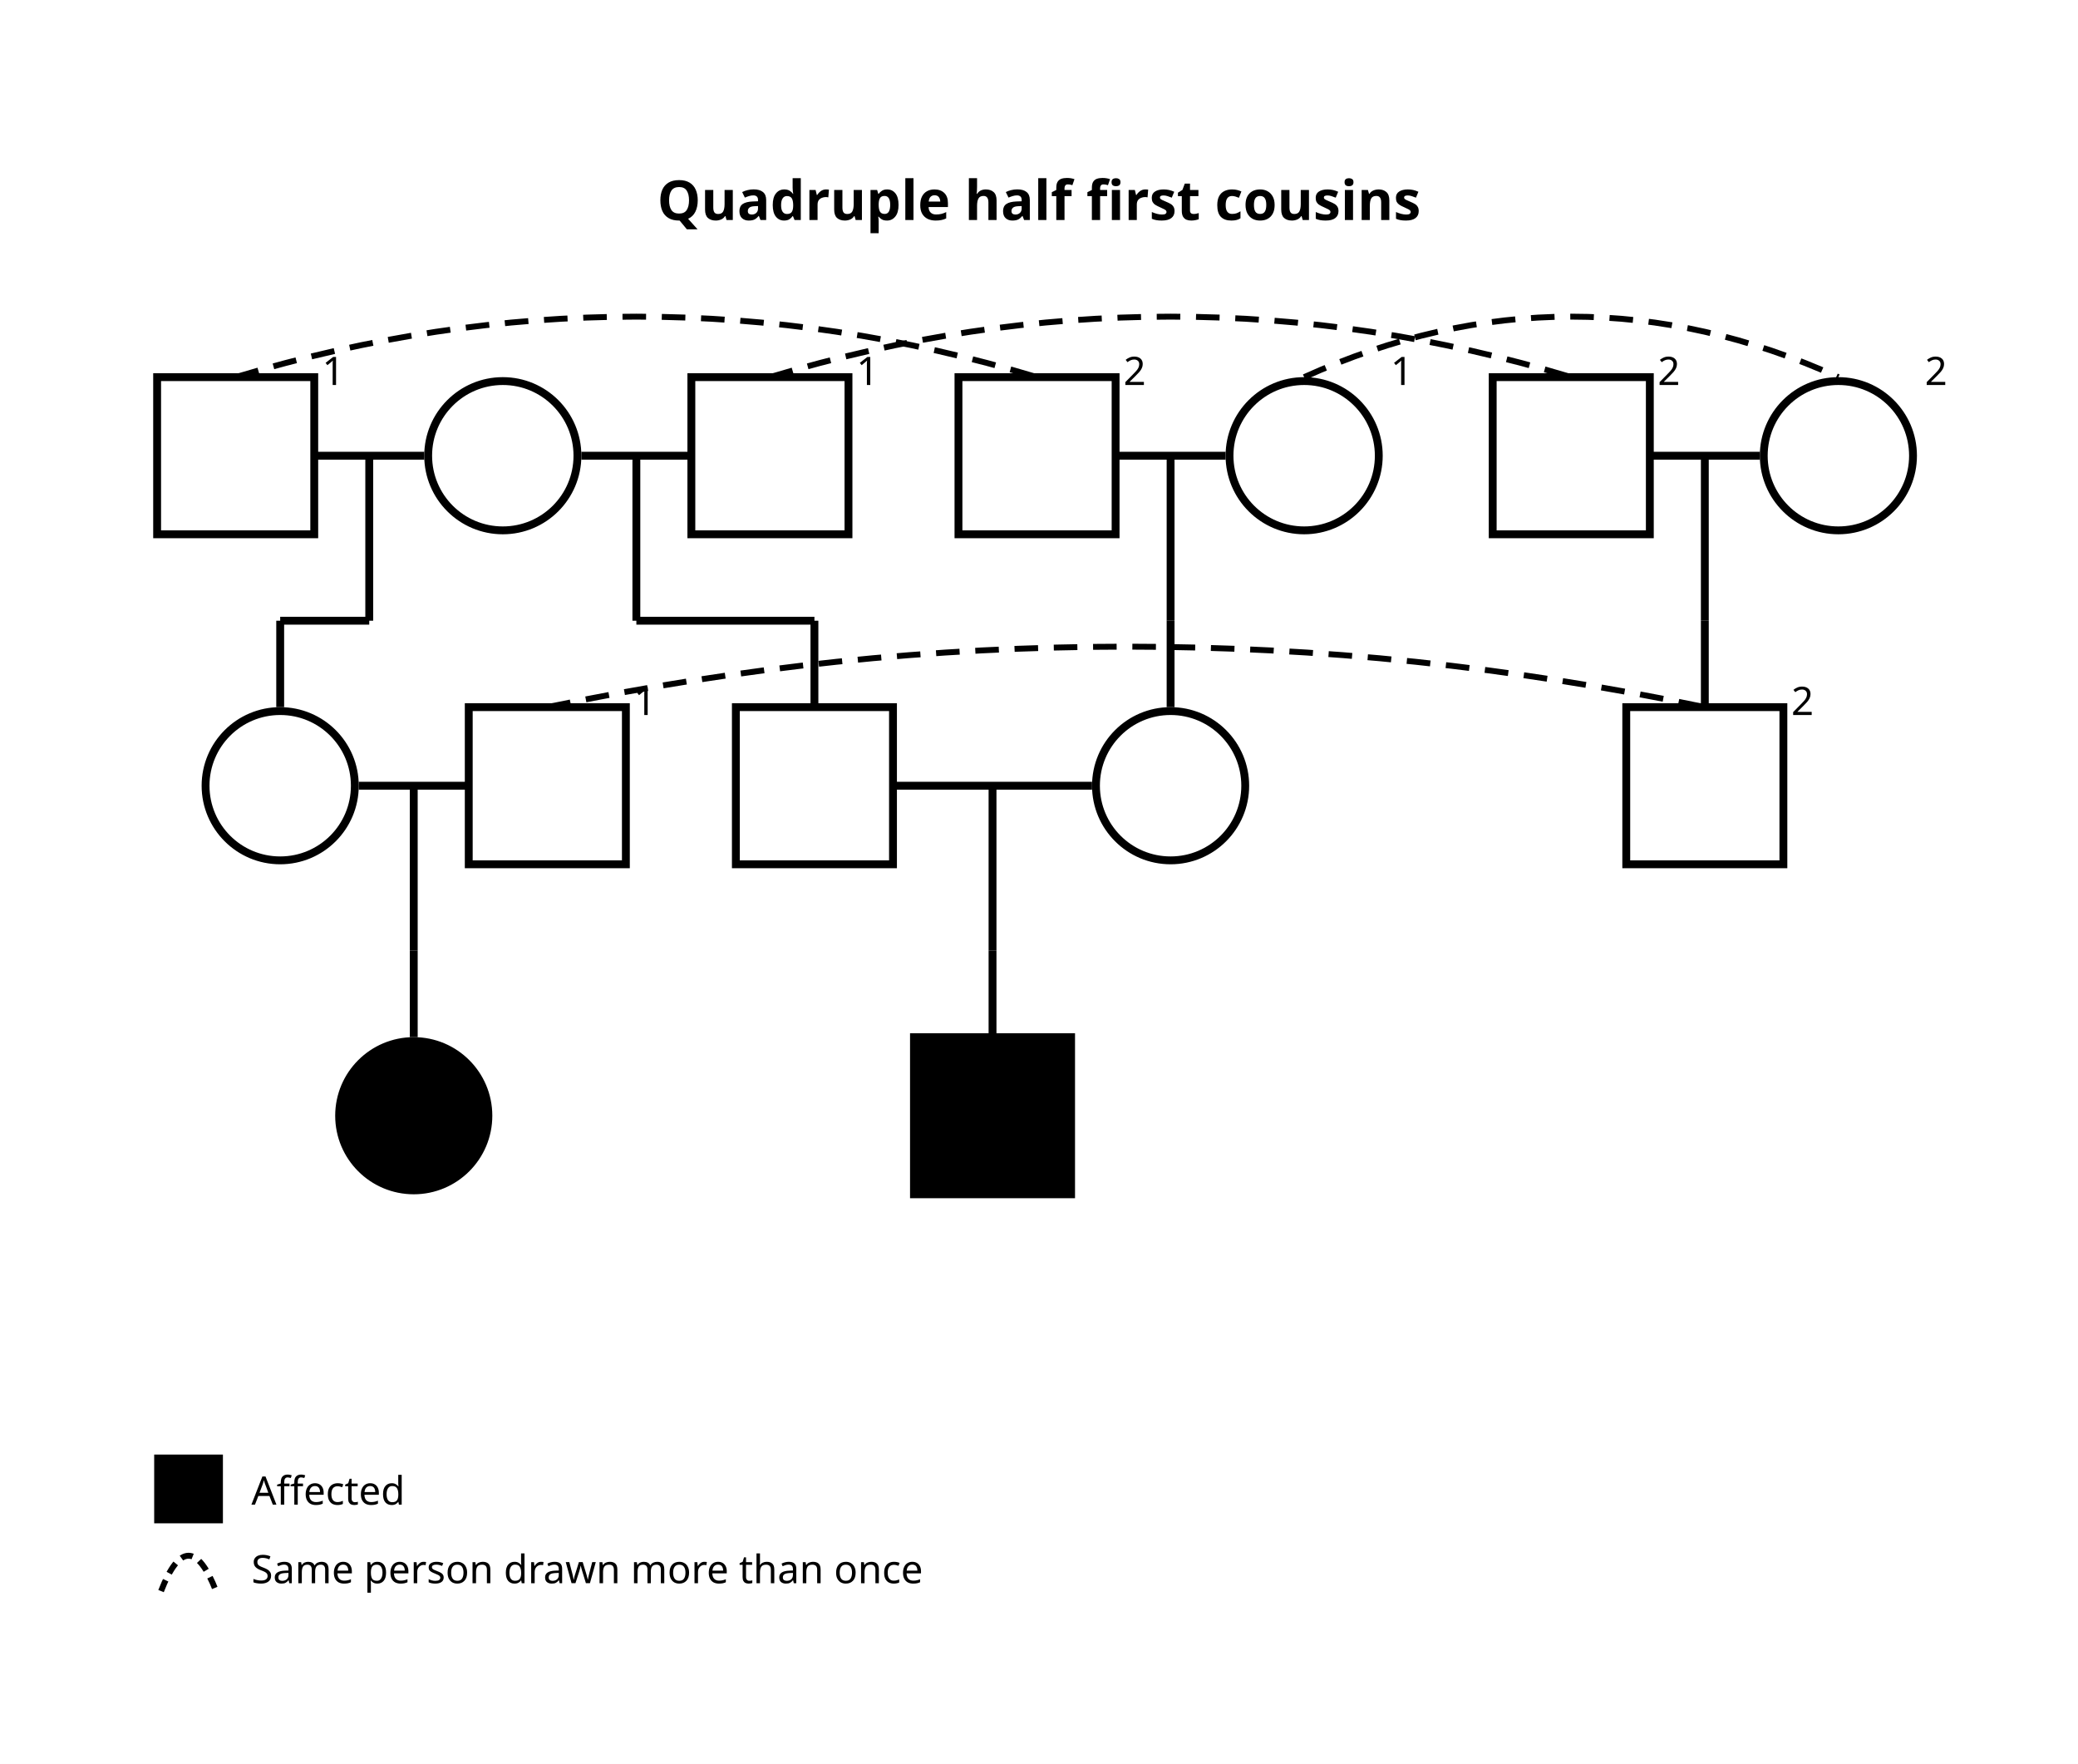
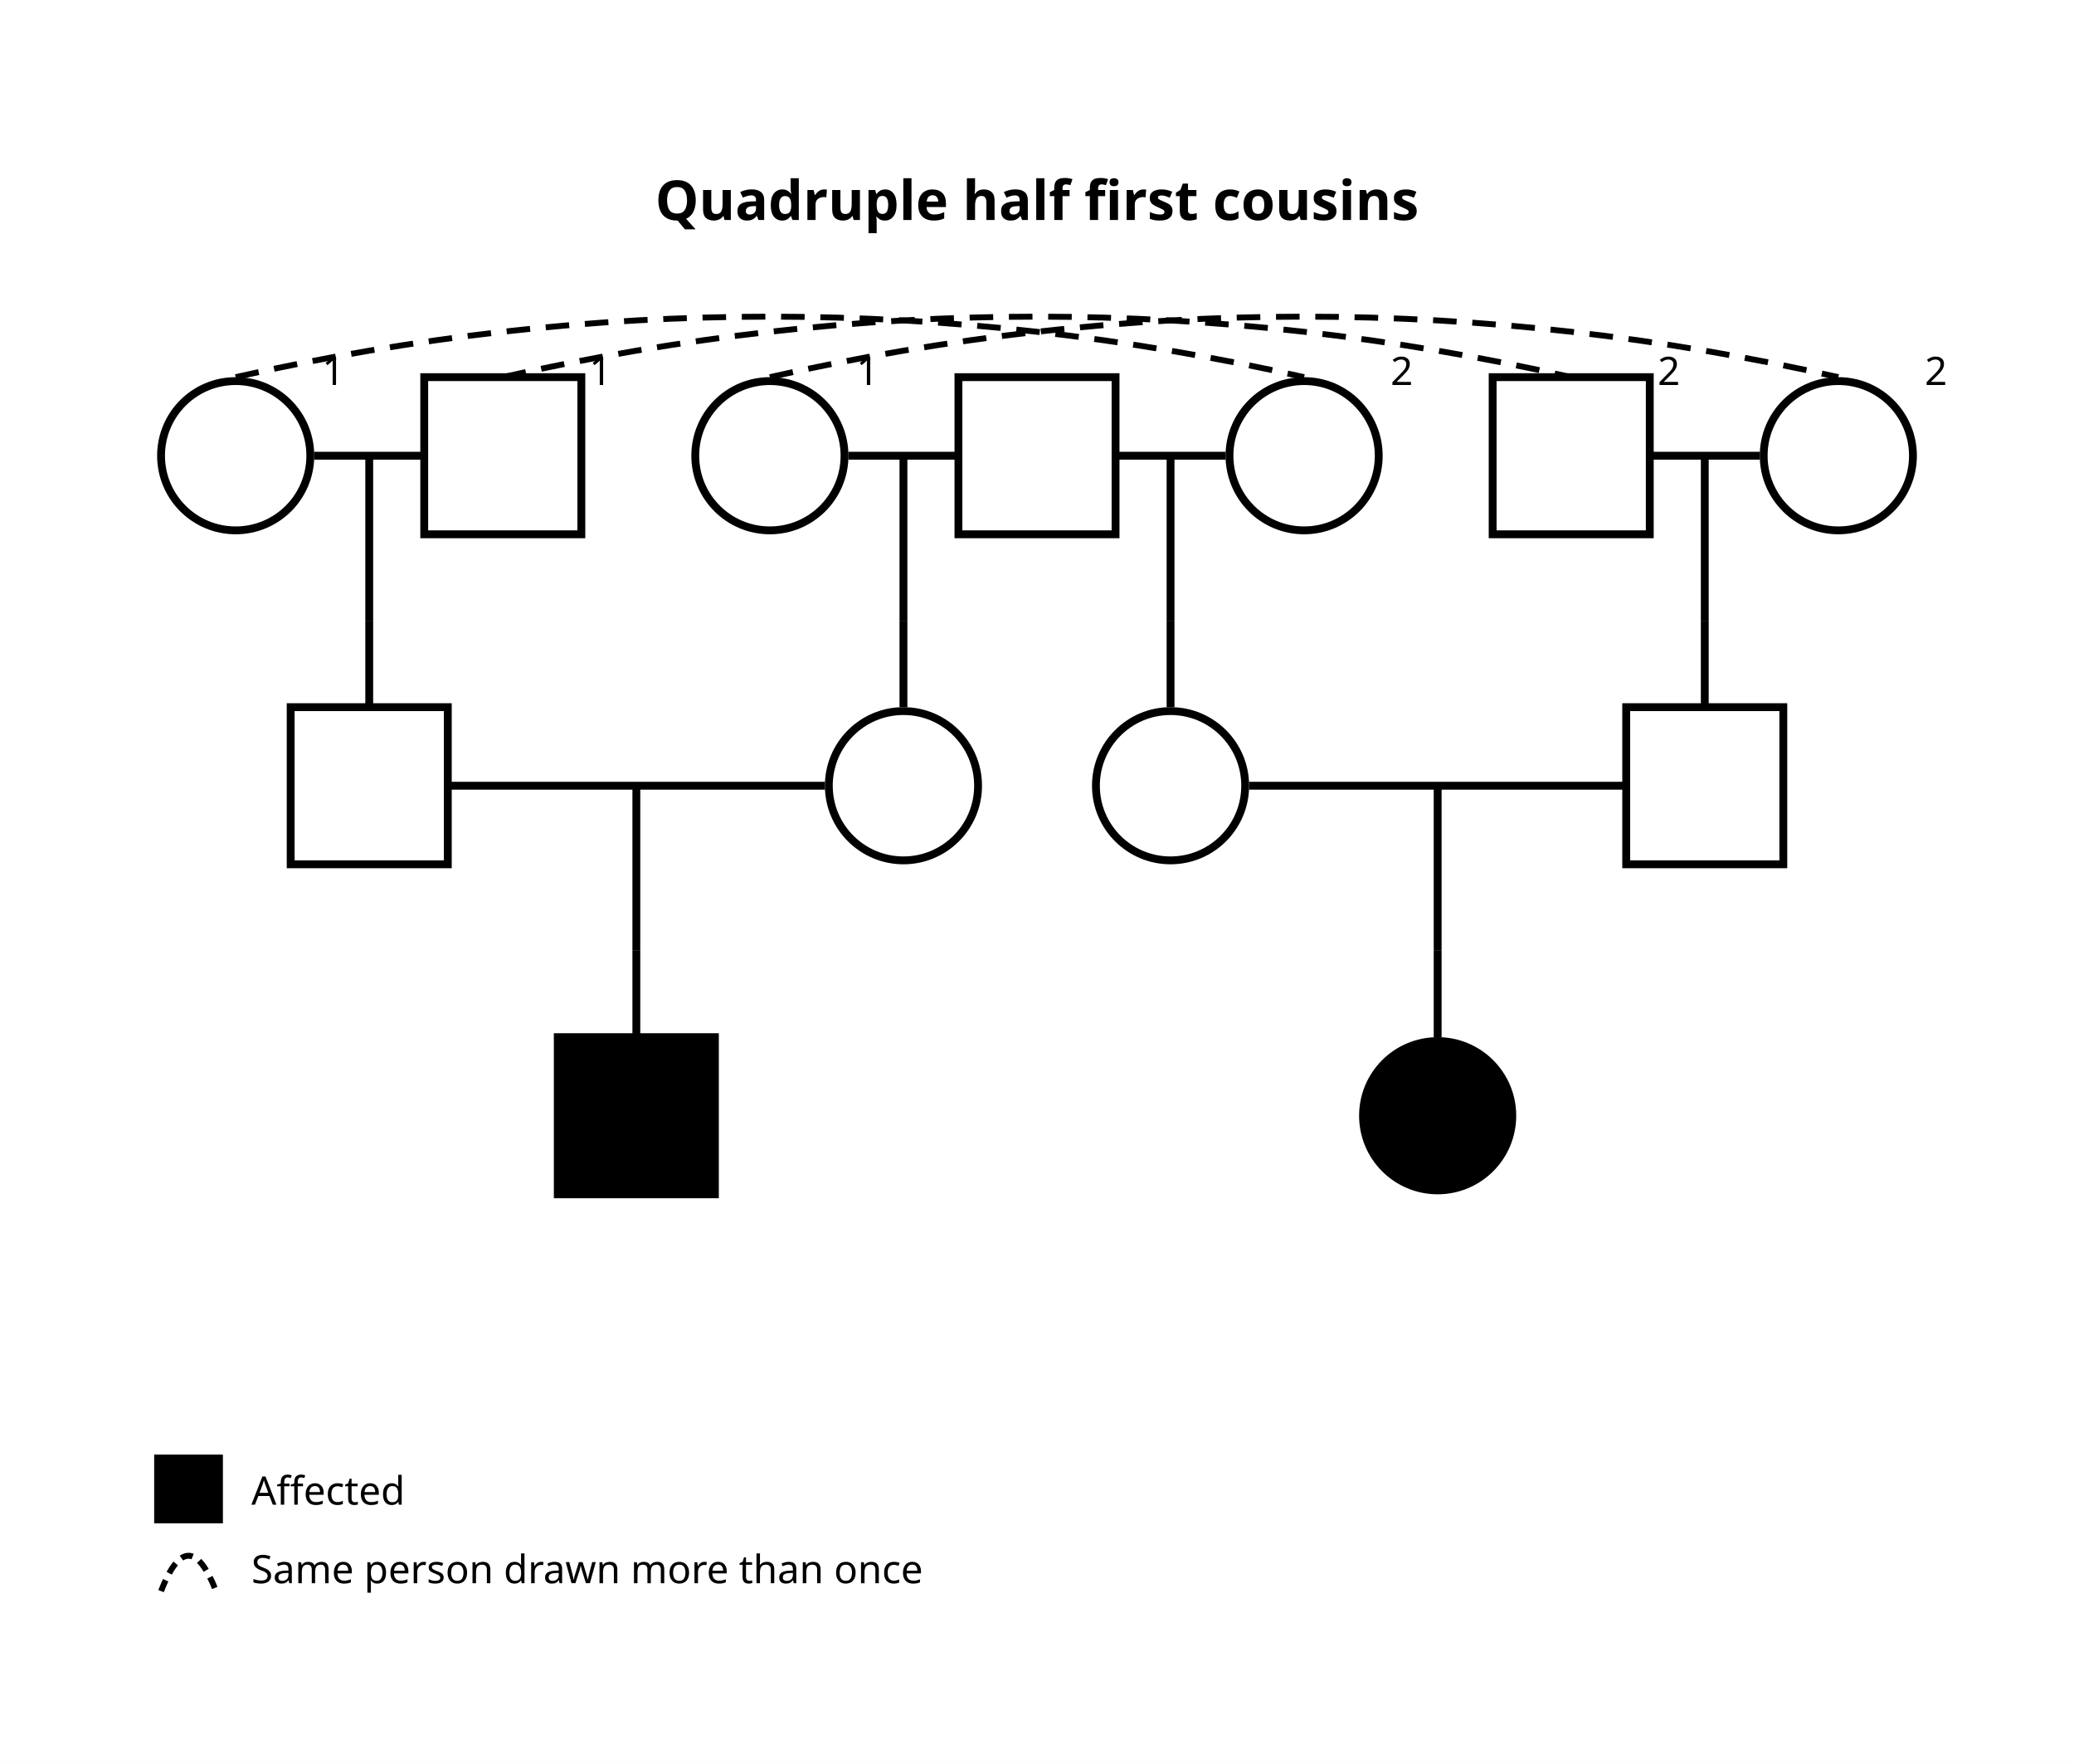
- <svg xmlns="http://www.w3.org/2000/svg" width="529" height="449" viewBox="0 0 529 449">
+ <svg xmlns="http://www.w3.org/2000/svg" width="528" height="449" viewBox="0 0 528 449">
  <defs>
    <marker id="proband-arrowhead" markerWidth="6" markerHeight="6" refX="6" refY="3" orient="auto">
      <path d="M 0 0 L 6 3 L 0 6 Z" fill="black" />
    </marker>
  </defs>
-   <rect width="529" height="449" fill="white" />
-   <text class="chart-title" x="264.5" y="56" text-anchor="middle" font-family="sans-serif" font-size="14" font-weight="bold" fill="black">Quadruple half first cousins</text>
+   <rect width="528" height="449" fill="white" />
+   <text class="chart-title" x="264" y="56" text-anchor="middle" font-family="sans-serif" font-size="14" font-weight="bold" fill="black">Quadruple half first cousins</text>
  <g transform="translate(60 116)">
    <g class="couple-lines">
      <path d="M 20 0 L 48 0" stroke="black" stroke-width="2" fill="none" />
-       <path d="M 88 0 L 116 0" stroke="black" stroke-width="2" fill="none" />
+       <path d="M 156 0 L 184 0" stroke="black" stroke-width="2" fill="none" />
      <path d="M 224 0 L 252 0" stroke="black" stroke-width="2" fill="none" />
      <path d="M 360 0 L 388 0" stroke="black" stroke-width="2" fill="none" />
-       <path d="M 31.33 84 L 59.33 84" stroke="black" stroke-width="2" fill="none" />
-       <path d="M 167.33 84 L 218 84" stroke="black" stroke-width="2" fill="none" />
+       <path d="M 54 84 L 150 84" stroke="black" stroke-width="2" fill="none" />
+       <path d="M 258 84 L 354 84" stroke="black" stroke-width="2" fill="none" />
    </g>
    <g class="sibship-lines">
      <line x1="34" y1="0" x2="34" y2="42" stroke="black" stroke-width="2" />
-       <line x1="11.33" y1="42" x2="34" y2="42" stroke="black" stroke-width="2" />
-       <line x1="11.33" y1="42" x2="11.33" y2="64" stroke="black" stroke-width="2" />
-       <line x1="102" y1="0" x2="102" y2="42" stroke="black" stroke-width="2" />
-       <line x1="102" y1="42" x2="147.33" y2="42" stroke="black" stroke-width="2" />
-       <line x1="147.33" y1="42" x2="147.33" y2="64" stroke="black" stroke-width="2" />
+       <line x1="34" y1="42" x2="34" y2="42" stroke="black" stroke-width="2" />
+       <line x1="34" y1="42" x2="34" y2="64" stroke="black" stroke-width="2" />
+       <line x1="170" y1="0" x2="170" y2="42" stroke="black" stroke-width="2" />
+       <line x1="170" y1="42" x2="170" y2="42" stroke="black" stroke-width="2" />
+       <line x1="170" y1="42" x2="170" y2="64" stroke="black" stroke-width="2" />
      <line x1="238" y1="0" x2="238" y2="42" stroke="black" stroke-width="2" />
      <line x1="238" y1="42" x2="238" y2="42" stroke="black" stroke-width="2" />
      <line x1="238" y1="42" x2="238" y2="64" stroke="black" stroke-width="2" />
      <line x1="374" y1="0" x2="374" y2="42" stroke="black" stroke-width="2" />
      <line x1="374" y1="42" x2="374" y2="42" stroke="black" stroke-width="2" />
      <line x1="374" y1="42" x2="374" y2="64" stroke="black" stroke-width="2" />
-       <line x1="45.33" y1="84" x2="45.33" y2="126" stroke="black" stroke-width="2" />
-       <line x1="45.33" y1="126" x2="45.33" y2="126" stroke="black" stroke-width="2" />
-       <line x1="45.33" y1="126" x2="45.33" y2="148" stroke="black" stroke-width="2" />
-       <line x1="192.67" y1="84" x2="192.67" y2="126" stroke="black" stroke-width="2" />
-       <line x1="192.67" y1="126" x2="192.67" y2="126" stroke="black" stroke-width="2" />
-       <line x1="192.67" y1="126" x2="192.67" y2="148" stroke="black" stroke-width="2" />
+       <line x1="102" y1="84" x2="102" y2="126" stroke="black" stroke-width="2" />
+       <line x1="102" y1="126" x2="102" y2="126" stroke="black" stroke-width="2" />
+       <line x1="102" y1="126" x2="102" y2="148" stroke="black" stroke-width="2" />
+       <line x1="306" y1="84" x2="306" y2="126" stroke="black" stroke-width="2" />
+       <line x1="306" y1="126" x2="306" y2="126" stroke="black" stroke-width="2" />
+       <line x1="306" y1="126" x2="306" y2="148" stroke="black" stroke-width="2" />
    </g>
    <g class="assisted-lines">
</g>
    <g class="duplicate-arcs">
-       <path d="M 0 -20 Q 102 -50.8 204 -20" stroke="black" stroke-width="1.5" stroke-dasharray="6 4" fill="none" />
-       <path d="M 136 -20 Q 238 -50.8 340 -20" stroke="black" stroke-width="1.5" stroke-dasharray="6 4" fill="none" />
-       <path d="M 272 -20 Q 340 -50.8 408 -20" stroke="black" stroke-width="1.5" stroke-dasharray="6 4" fill="none" />
-       <path d="M 79.33 64 Q 226.67 33.2 374 64" stroke="black" stroke-width="1.5" stroke-dasharray="6 4" fill="none" />
+       <path d="M 0 -20 Q 136 -50.8 272 -20" stroke="black" stroke-width="1.5" stroke-dasharray="6 4" fill="none" />
+       <path d="M 68 -20 Q 204 -50.8 340 -20" stroke="black" stroke-width="1.5" stroke-dasharray="6 4" fill="none" />
+       <path d="M 136 -20 Q 272 -50.8 408 -20" stroke="black" stroke-width="1.5" stroke-dasharray="6 4" fill="none" />
    </g>
    <g class="symbols">
      <g transform="translate(0 0)">
+         <circle cx="0" cy="0" r="19" stroke="black" stroke-width="2" fill="white" />
+         <text x="22" y="-18" font-family="sans-serif" font-size="10" fill="black">1</text>
+       </g>
+       <g transform="translate(68 0)">
        <rect x="-20" y="-20" width="40" height="40" stroke="black" stroke-width="2" fill="white" />
        <text x="22" y="-18" font-family="sans-serif" font-size="10" fill="black">1</text>
      </g>
-       <g transform="translate(68 0)">
+       <g transform="translate(136 0)">
        <circle cx="0" cy="0" r="19" stroke="black" stroke-width="2" fill="white" />
-       </g>
-       <g transform="translate(136 0)">
-         <rect x="-20" y="-20" width="40" height="40" stroke="black" stroke-width="2" fill="white" />
        <text x="22" y="-18" font-family="sans-serif" font-size="10" fill="black">1</text>
      </g>
      <g transform="translate(204 0)">
        <rect x="-20" y="-20" width="40" height="40" stroke="black" stroke-width="2" fill="white" />
-         <text x="22" y="-18" font-family="sans-serif" font-size="10" fill="black">2</text>
      </g>
      <g transform="translate(272 0)">
        <circle cx="0" cy="0" r="19" stroke="black" stroke-width="2" fill="white" />
-         <text x="22" y="-18" font-family="sans-serif" font-size="10" fill="black">1</text>
+         <text x="22" y="-18" font-family="sans-serif" font-size="10" fill="black">2</text>
      </g>
      <g transform="translate(340 0)">
        <rect x="-20" y="-20" width="40" height="40" stroke="black" stroke-width="2" fill="white" />
        <text x="22" y="-18" font-family="sans-serif" font-size="10" fill="black">2</text>
      </g>
      <g transform="translate(408 0)">
        <circle cx="0" cy="0" r="19" stroke="black" stroke-width="2" fill="white" />
        <text x="22" y="-18" font-family="sans-serif" font-size="10" fill="black">2</text>
      </g>
-       <g transform="translate(11.33 84)">
+       <g transform="translate(34 84)">
+         <rect x="-20" y="-20" width="40" height="40" stroke="black" stroke-width="2" fill="white" />
+       </g>
+       <g transform="translate(170 84)">
        <circle cx="0" cy="0" r="19" stroke="black" stroke-width="2" fill="white" />
-       </g>
-       <g transform="translate(79.33 84)">
-         <rect x="-20" y="-20" width="40" height="40" stroke="black" stroke-width="2" fill="white" />
-         <text x="22" y="-18" font-family="sans-serif" font-size="10" fill="black">1</text>
-       </g>
-       <g transform="translate(147.33 84)">
-         <rect x="-20" y="-20" width="40" height="40" stroke="black" stroke-width="2" fill="white" />
      </g>
      <g transform="translate(238 84)">
        <circle cx="0" cy="0" r="19" stroke="black" stroke-width="2" fill="white" />
      </g>
      <g transform="translate(374 84)">
        <rect x="-20" y="-20" width="40" height="40" stroke="black" stroke-width="2" fill="white" />
-         <text x="22" y="-18" font-family="sans-serif" font-size="10" fill="black">2</text>
      </g>
-       <g transform="translate(45.33 168)">
+       <g transform="translate(102 168)">
+         <rect x="-20" y="-20" width="40" height="40" stroke="black" stroke-width="2" fill="black" />
+       </g>
+       <g transform="translate(306 168)">
        <circle cx="0" cy="0" r="19" stroke="black" stroke-width="2" fill="black" />
-       </g>
-       <g transform="translate(192.67 168)">
-         <rect x="-20" y="-20" width="40" height="40" stroke="black" stroke-width="2" fill="black" />
      </g>
    </g>
    <g class="labels">
</g>
    <g class="consanguinity-labels">
</g>
  </g>
  <g class="pedigree-key" transform="translate(0 369)">
    <rect x="40" y="2" width="16" height="16" fill="black" stroke="black" stroke-width="1.5" />
    <text x="64" y="14" font-family="sans-serif" font-size="10" fill="black">Affected</text>
    <path d="M 41 36 Q 48 18 55 36" fill="none" stroke="black" stroke-width="1.5" stroke-dasharray="3 2" />
    <text x="64" y="34" font-family="sans-serif" font-size="10" fill="black">Same person drawn more than once</text>
  </g>
</svg>
